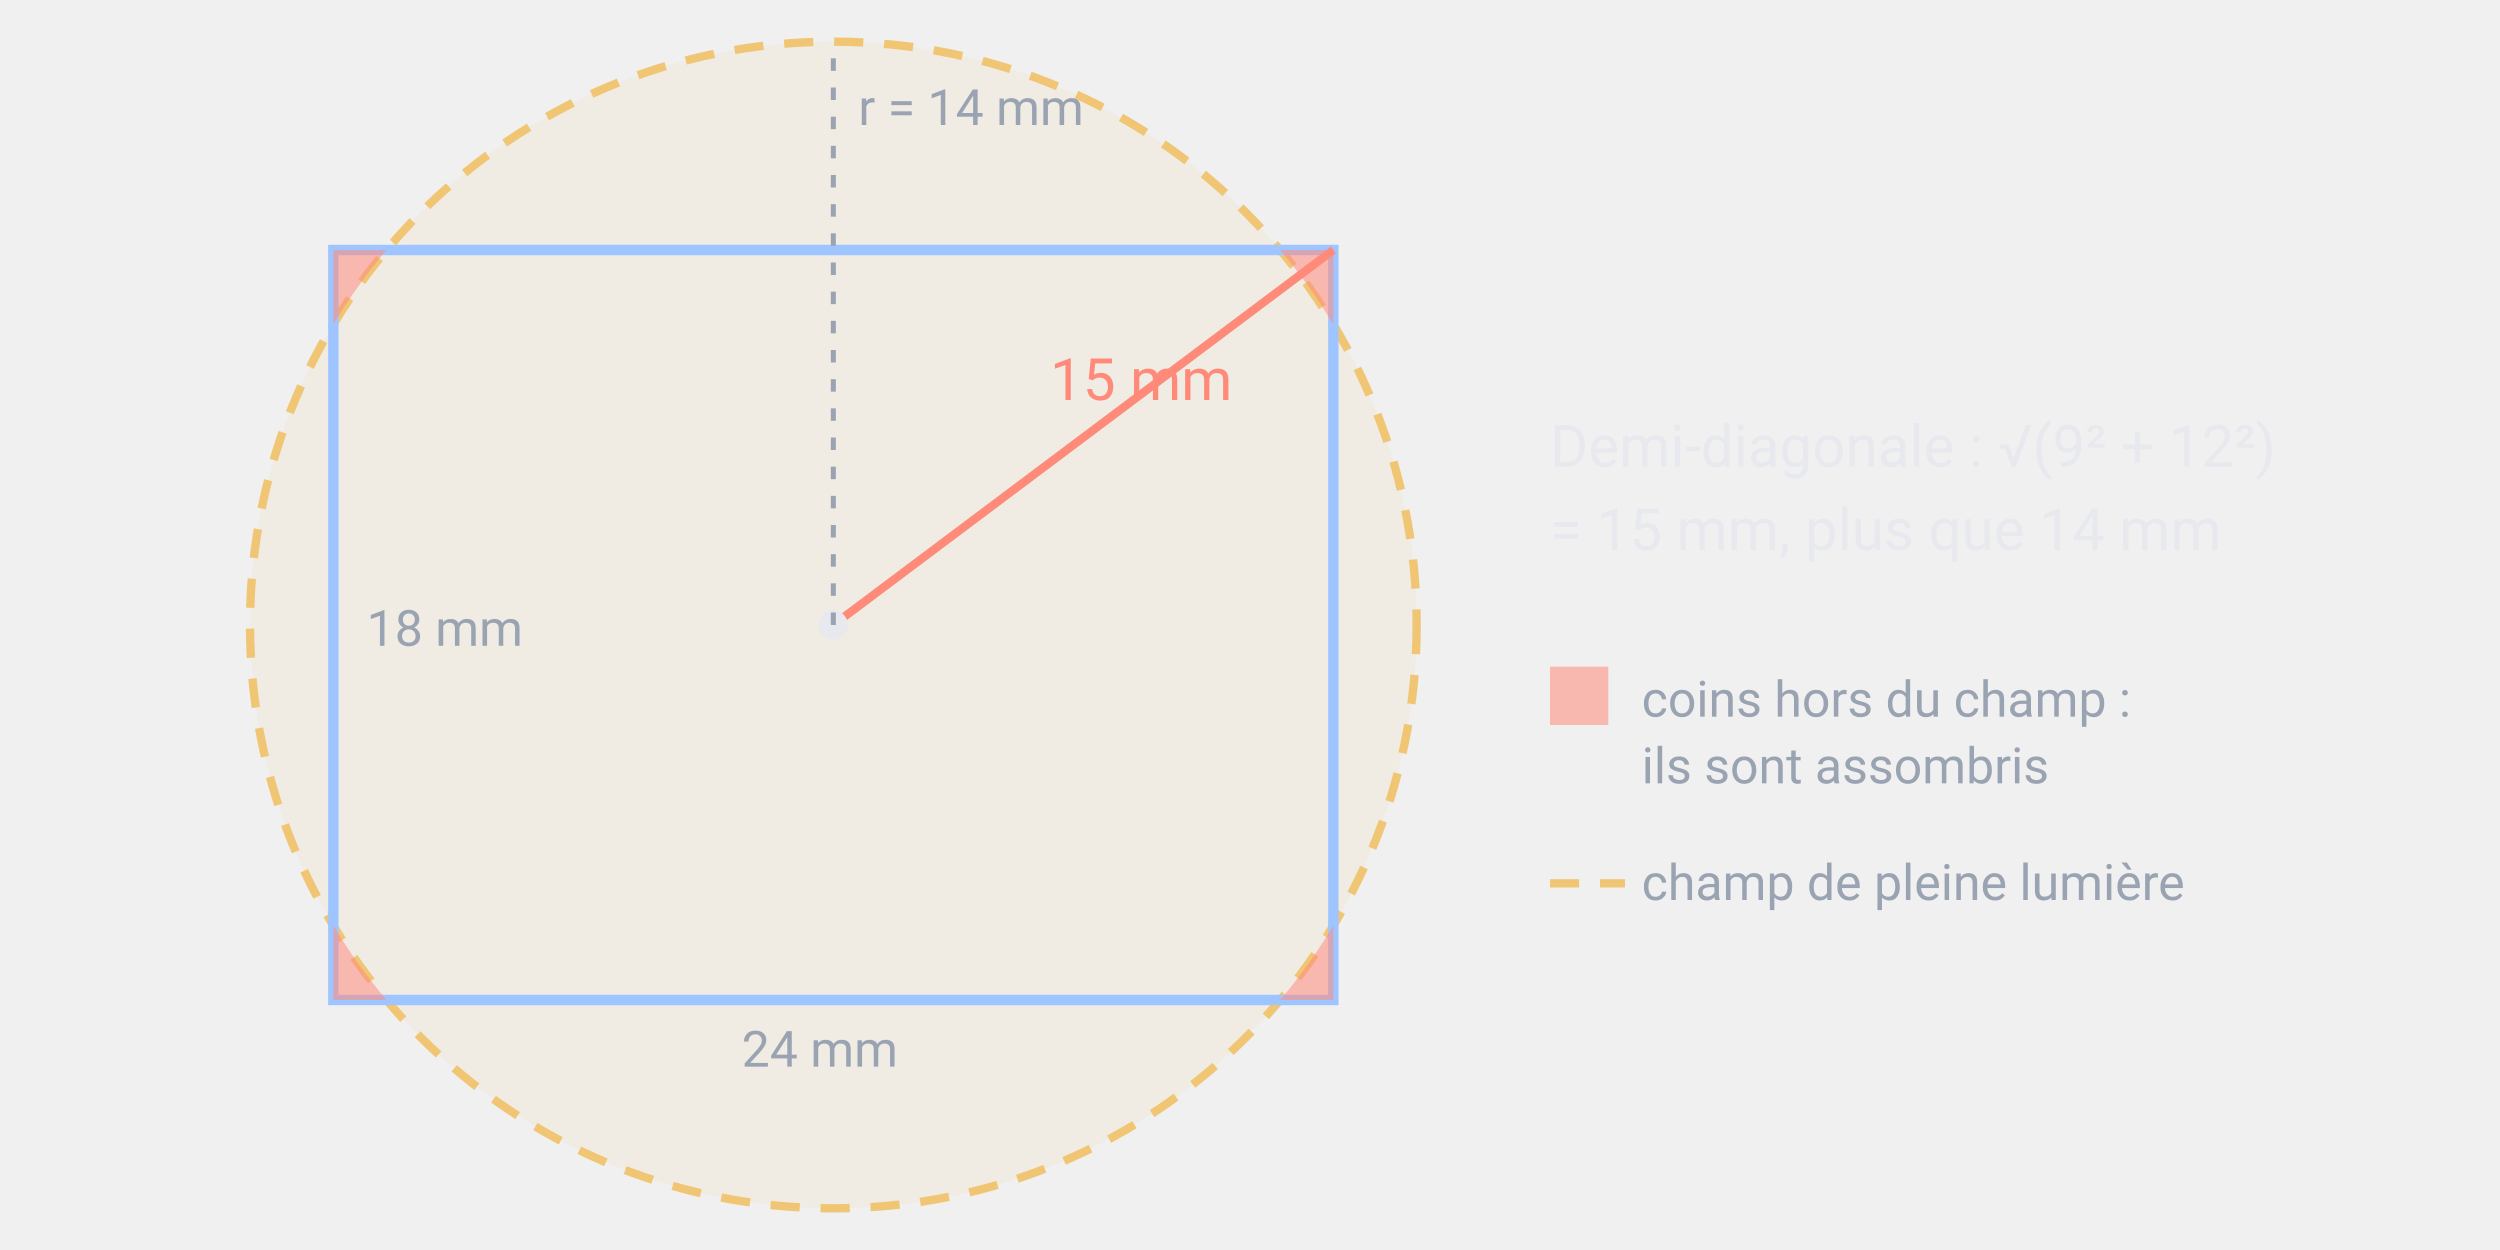
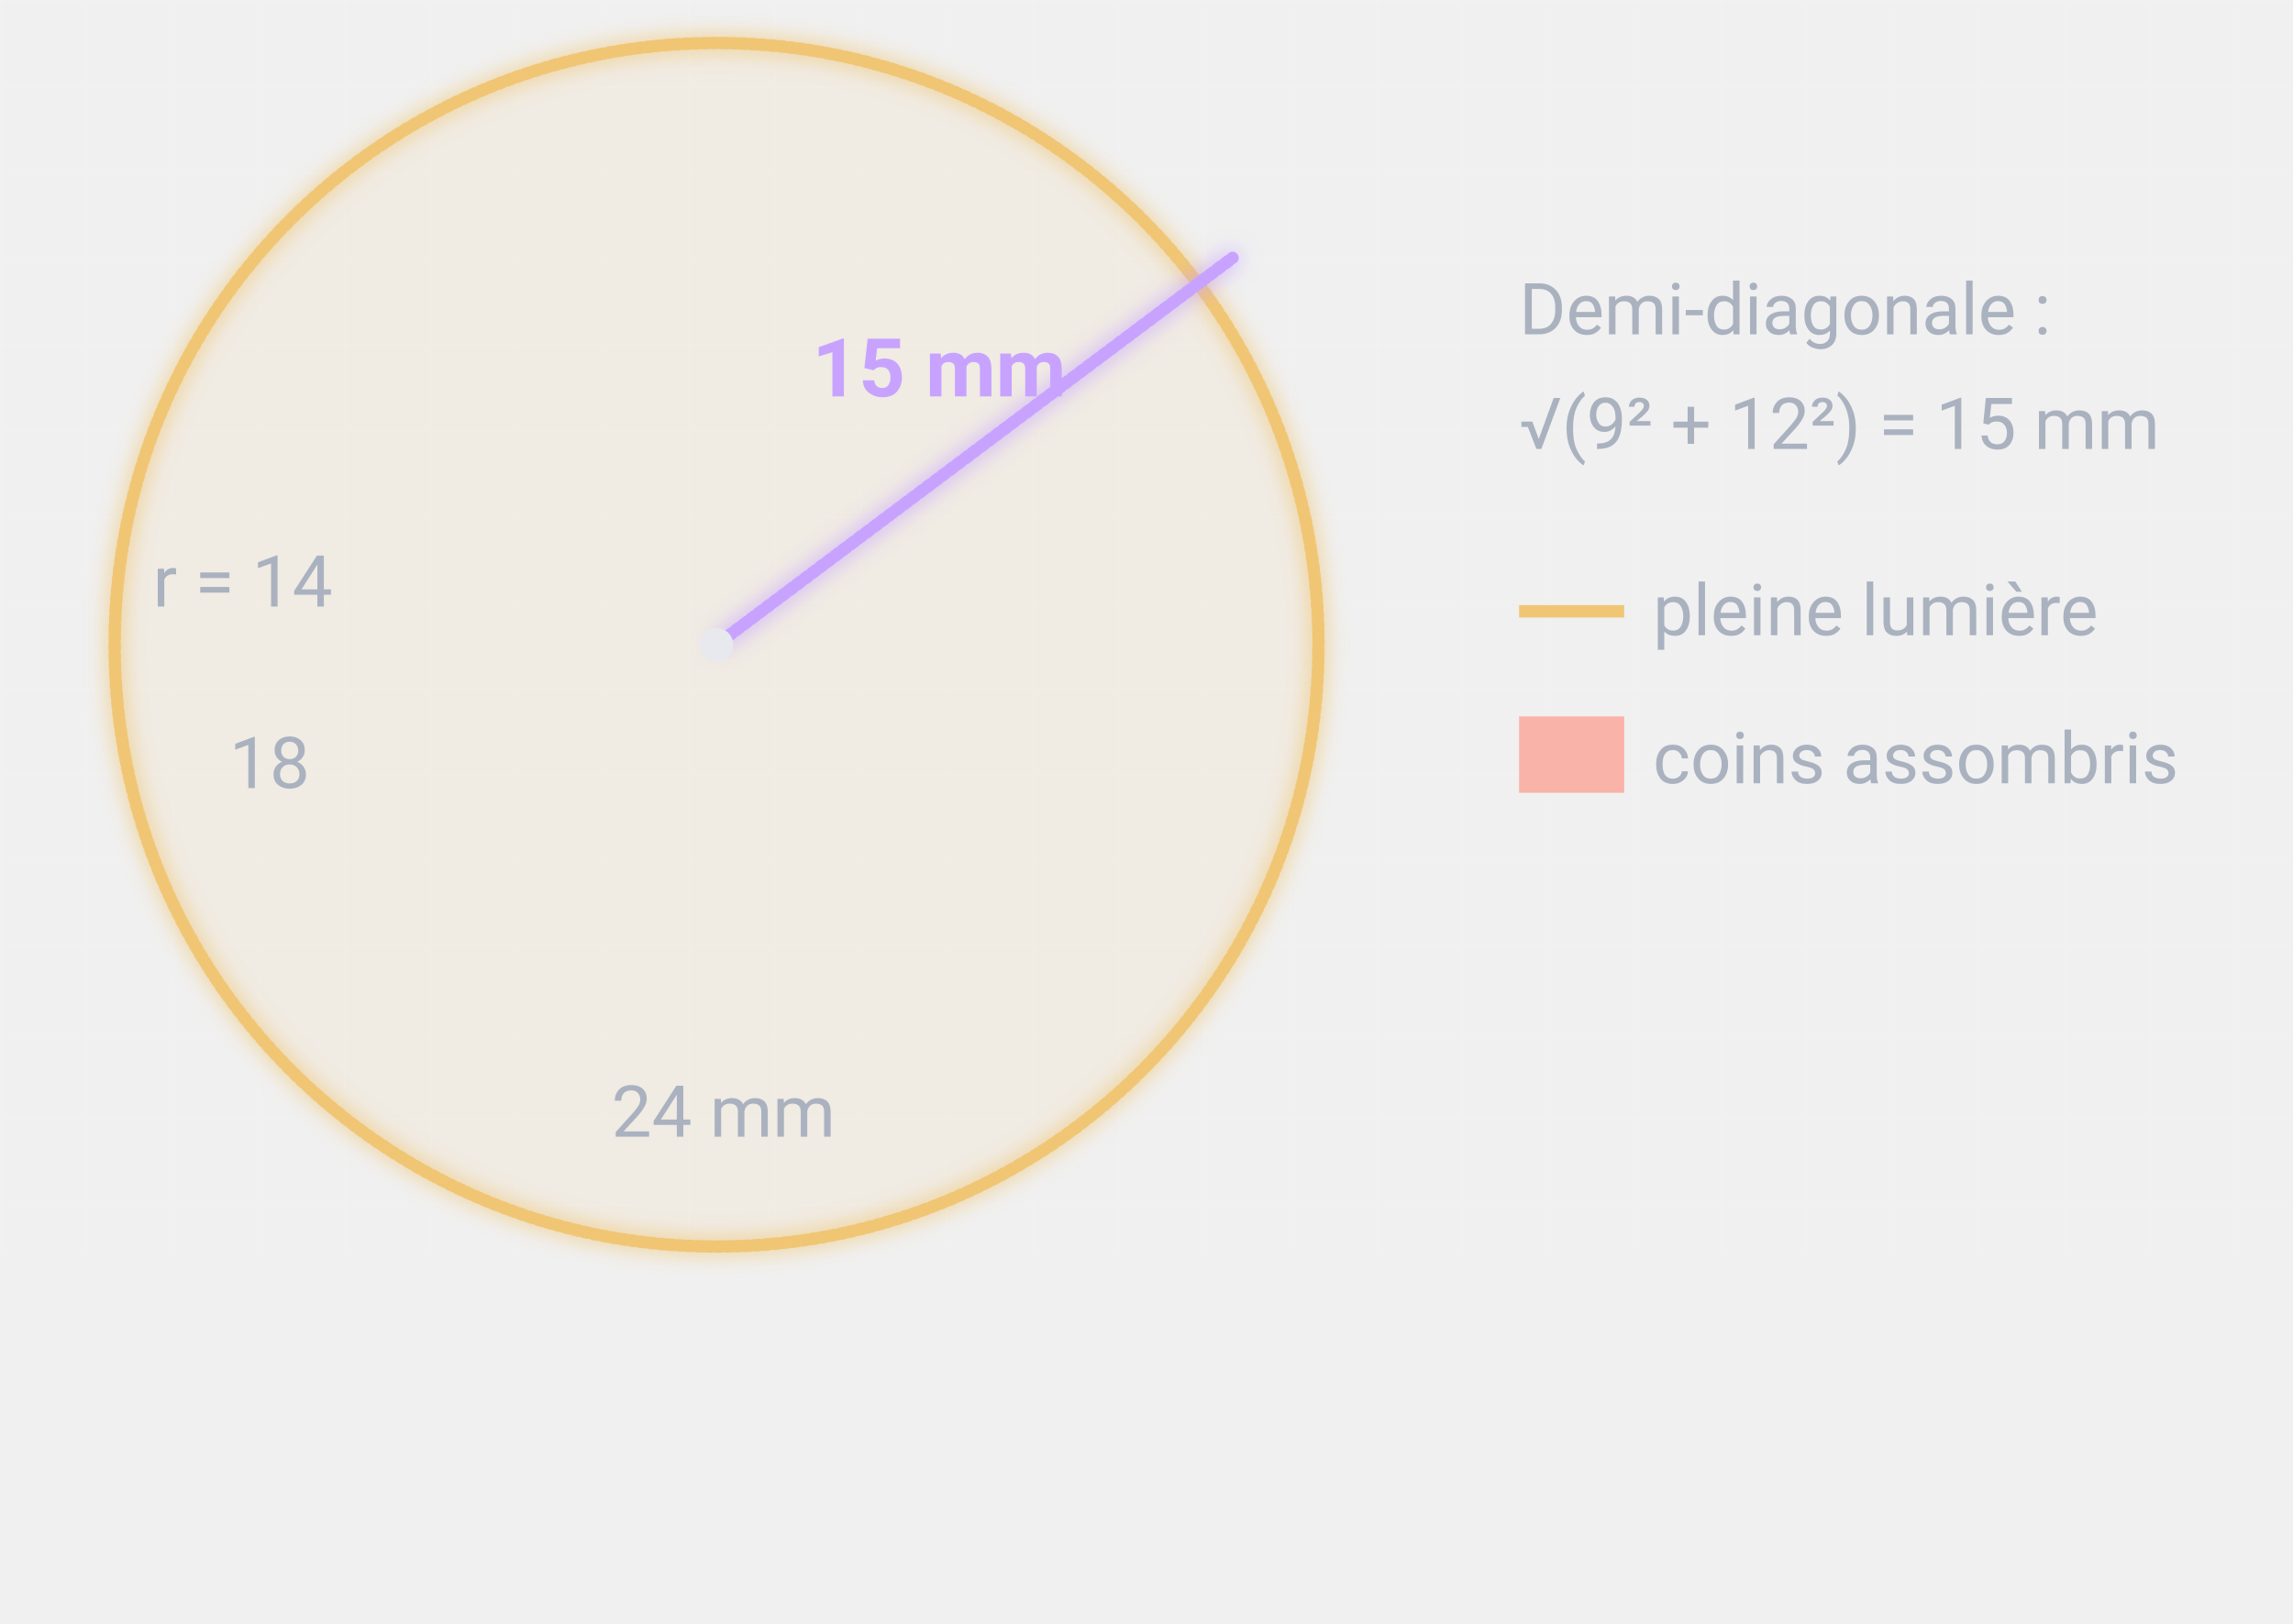
- <svg xmlns="http://www.w3.org/2000/svg" viewBox="0 0 600 300" role="img" aria-labelledby="t">
+ <svg xmlns="http://www.w3.org/2000/svg" viewBox="0 0 480 340" role="img" aria-labelledby="t">
  <style>
    :root { background: #0f1219; color-scheme: dark; }
-     text { font-family: -apple-system, "Segoe UI", Roboto, sans-serif; font-size: 14px; fill: #e7e9ee; }
-     .petit { font-size: 12px; fill: #9aa3b2; }
-     .axe { stroke: #5b6270; stroke-width: 1.5; }
-     .lentille { stroke: #9ec5ff; stroke-width: 2.5; fill: none; }
-     .rayon { stroke: #f0c674; stroke-width: 2; fill: none; }
-     .virtuel { stroke: #f0c674; stroke-width: 1.5; stroke-dasharray: 6 5; fill: none; opacity: .7; }
-     .objet { stroke: #f2f2f2; stroke-width: 3; }
-     .image { stroke: #d9b26f; stroke-width: 3; }
+     text { font-family: -apple-system, "Segoe UI", Roboto, sans-serif; font-size: 17px; fill: #e7e9ee; }
+     .p { font-size: 15px; fill: #aab2c0; }
+     .g { font-weight: 700; }
+     .num { font-size: 12px; font-weight: 800; fill: #0b0d12; }
+     .r { fill: none; stroke-width: 2.6; stroke-linecap: round; stroke-linejoin: round; filter: url(#lueur); }
+     .v { fill: none; stroke-width: 1.8; stroke-dasharray: 6 6; opacity: .75; }
+     .c1 { stroke: #f0c674; } .c2 { stroke: #6fd3c4; } .c3 { stroke: #c7a3ff; }
    .cote { stroke: #9aa3b2; stroke-width: 1.2; }
-     .alerte { stroke: #ff8a7a; fill: #ff8a7a; }
+     .trace { stroke-dasharray: 1; stroke-dashoffset: 1; animation: trace 1s ease-out forwards; }
+     .anim { opacity: 0; animation: apparait .5s ease-out forwards; }
+     @keyframes trace { to { stroke-dashoffset: 0; } }
+     @keyframes apparait { to { opacity: 1; } }
+     @media (prefers-reduced-motion: reduce) {
+       .trace { animation: none; stroke-dashoffset: 0; }
+       .anim { animation: none; opacity: 1; }
+     }
  </style>
  <defs>
-     <marker id="fo" viewBox="0 0 10 10" refX="9" refY="5" markerWidth="7" markerHeight="7" orient="auto-start-reverse">
+     <pattern id="grille" width="18" height="18" patternUnits="userSpaceOnUse">
+       <path d="M18 0 L0 0 L0 18" fill="none" stroke="#ffffff" stroke-opacity=".045" />
+     </pattern>
+     <filter id="lueur" filterUnits="userSpaceOnUse" x="0" y="0" width="480" height="340">
+       <feGaussianBlur stdDeviation="2.2" result="f" />
+       <feMerge>
+         <feMergeNode in="f" />
+         <feMergeNode in="SourceGraphic" />
+       </feMerge>
+     </filter>
+     <marker id="ml" markerUnits="userSpaceOnUse" viewBox="0 0 10 10" refX="9" refY="5" markerWidth="14" markerHeight="14" orient="auto-start-reverse">
+       <path d="M1 1 L9 5 L1 9" fill="none" stroke="#9ec5ff" stroke-width="2" />
+     </marker>
+     <marker id="mi" markerUnits="userSpaceOnUse" viewBox="0 0 10 10" refX="1" refY="5" markerWidth="14" markerHeight="14" orient="auto-start-reverse">
+       <path d="M9 1 L1 5 L9 9" fill="none" stroke="#9ec5ff" stroke-width="2" />
+     </marker>
+     <marker id="mc" markerUnits="userSpaceOnUse" viewBox="0 0 10 10" refX="9" refY="5" markerWidth="11" markerHeight="11" orient="auto-start-reverse">
+       <path d="M0 0 L10 5 L0 10 Z" fill="#9aa3b2" />
+     </marker>
+     <marker id="m1" markerUnits="userSpaceOnUse" viewBox="0 0 10 10" refX="8" refY="5" markerWidth="12" markerHeight="12" orient="auto">
      <path d="M0 0 L10 5 L0 10 Z" fill="#f0c674" />
    </marker>
-     <marker id="fb" viewBox="0 0 10 10" refX="9" refY="5" markerWidth="6" markerHeight="6" orient="auto-start-reverse">
-       <path d="M0 0 L10 5 L0 10 Z" fill="#f2f2f2" />
+     <marker id="m2" markerUnits="userSpaceOnUse" viewBox="0 0 10 10" refX="8" refY="5" markerWidth="12" markerHeight="12" orient="auto">
+       <path d="M0 0 L10 5 L0 10 Z" fill="#6fd3c4" />
    </marker>
-     <marker id="fd" viewBox="0 0 10 10" refX="9" refY="5" markerWidth="6" markerHeight="6" orient="auto-start-reverse">
-       <path d="M0 0 L10 5 L0 10 Z" fill="#d9b26f" />
-     </marker>
-     <marker id="fg" viewBox="0 0 10 10" refX="9" refY="5" markerWidth="6" markerHeight="6" orient="auto-start-reverse">
-       <path d="M0 0 L10 5 L0 10 Z" fill="#9aa3b2" />
-     </marker>
-     <marker id="fl" viewBox="0 0 10 10" refX="5" refY="5" markerWidth="8" markerHeight="8" orient="auto-start-reverse">
-       <path d="M0 2 L5 8 L10 2" fill="none" stroke="#9ec5ff" stroke-width="2" />
+     <marker id="m3" markerUnits="userSpaceOnUse" viewBox="0 0 10 10" refX="8" refY="5" markerWidth="12" markerHeight="12" orient="auto">
+       <path d="M0 0 L10 5 L0 10 Z" fill="#c7a3ff" />
    </marker>
  </defs>
+   <rect x="0" y="0" width="480" height="262" fill="url(#grille)" />
  <defs>
    <mask id="hors">
-       <rect x="0" y="0" width="600" height="300" fill="#fff" />
-       <circle cx="200" cy="150" r="140" fill="#000" />
+       <rect x="0" y="0" width="480" height="340" fill="#fff" />
+       <circle cx="150" cy="135" r="126" fill="#000" />
    </mask>
  </defs>
-   <circle cx="200" cy="150" r="140" fill="#f0c674" fill-opacity=".1" stroke="#f0c674" stroke-width="2" stroke-dasharray="7 5" />
-   <rect x="80" y="60" width="240" height="180" fill="none" stroke="#9ec5ff" stroke-width="2.5" />
-   <rect x="80" y="60" width="240" height="180" fill="#ff8a7a" fill-opacity=".55" mask="url(#hors)" />
-   <line x1="200" y1="150" x2="320" y2="60" stroke="#ff8a7a" stroke-width="2" />
-   <circle cx="200" cy="150" r="3.5" fill="#e7e9ee" />
-   <text x="252" y="96" style="fill:#ff8a7a">15 mm</text>
-   <line x1="200" y1="150" x2="200" y2="10" class="cote" stroke-dasharray="3 4" />
-   <text x="206" y="30" class="petit">r = 14 mm</text>
-   <text x="178" y="256" class="petit">24 mm</text>
-   <text x="88" y="155" class="petit">18 mm</text>
-   <text x="372" y="112">Demi-diagonale : √(9² + 12²)</text>
-   <text x="372" y="132">= 15 mm, plus que 14 mm</text>
-   <rect x="372" y="160" width="14" height="14" fill="#ff8a7a" fill-opacity=".55" />
-   <text x="394" y="172" class="petit">coins hors du champ :</text>
-   <text x="394" y="188" class="petit">ils sont assombris</text>
-   <line x1="372" y1="212" x2="390" y2="212" stroke="#f0c674" stroke-width="2" stroke-dasharray="7 5" />
-   <text x="394" y="216" class="petit">champ de pleine lumière</text>
+   <circle cx="150" cy="135" r="126" fill="#f0c674" fill-opacity=".1" />
+   <circle class="r c1 trace" style="animation-delay:.2s" pathLength="1" cx="150" cy="135" r="126" stroke-dasharray="1" />
+   <rect class="anim" style="animation-delay:1s" x="42" y="54" width="216" height="162" fill="none" stroke="#9ec5ff" stroke-width="2.5" />
+   <rect class="anim" style="animation-delay:2.4s" x="42" y="54" width="216" height="162" fill="#ff8a7a" fill-opacity=".6" mask="url(#hors)" />
+   <path class="r c3 trace" style="animation-delay:1.5s" pathLength="1" d="M150 135 L258 54" />
+   <line class="cote anim" style="animation-delay:1s" x1="150" y1="135" x2="24" y2="135" stroke-dasharray="3 4" />
+   <text x="32" y="127" class="p">r = 14</text>
+   <text x="170" y="83" class="g" style="fill:#c7a3ff">15 mm</text>
+   <circle cx="150" cy="135" r="3.5" fill="#e7e9ee" />
+   <text x="128" y="238" class="p">24 mm</text>
+   <text x="48" y="165" class="p">18</text>
+   <text x="318" y="70" class="p">Demi-diagonale :</text>
+   <text x="318" y="94" class="p">√(9² + 12²) = 15 mm</text>
+   <line x1="318" y1="128" x2="340" y2="128" stroke="#f0c674" stroke-width="2.6" />
+   <text x="346" y="133" class="p">pleine lumière</text>
+   <rect x="318" y="150" width="22" height="16" fill="#ff8a7a" fill-opacity=".6" />
+   <text x="346" y="164" class="p">coins assombris</text>
+   <g class="anim" style="animation-delay:2.8s">
+     <text x="240" y="283" text-anchor="middle" class="p">Il faut que les 4 coins soient dans le cercle</text>
+     <rect x="20" y="296" width="440" height="36" rx="18" fill="#d9b26f" fill-opacity=".14" stroke="#d9b26f" stroke-opacity=".6" />
+     <text x="240" y="320" text-anchor="middle" style="fill:#f3dcae">15 mm &gt; 14 mm : les 4 coins sont assombris</text>
+   </g>
</svg>
